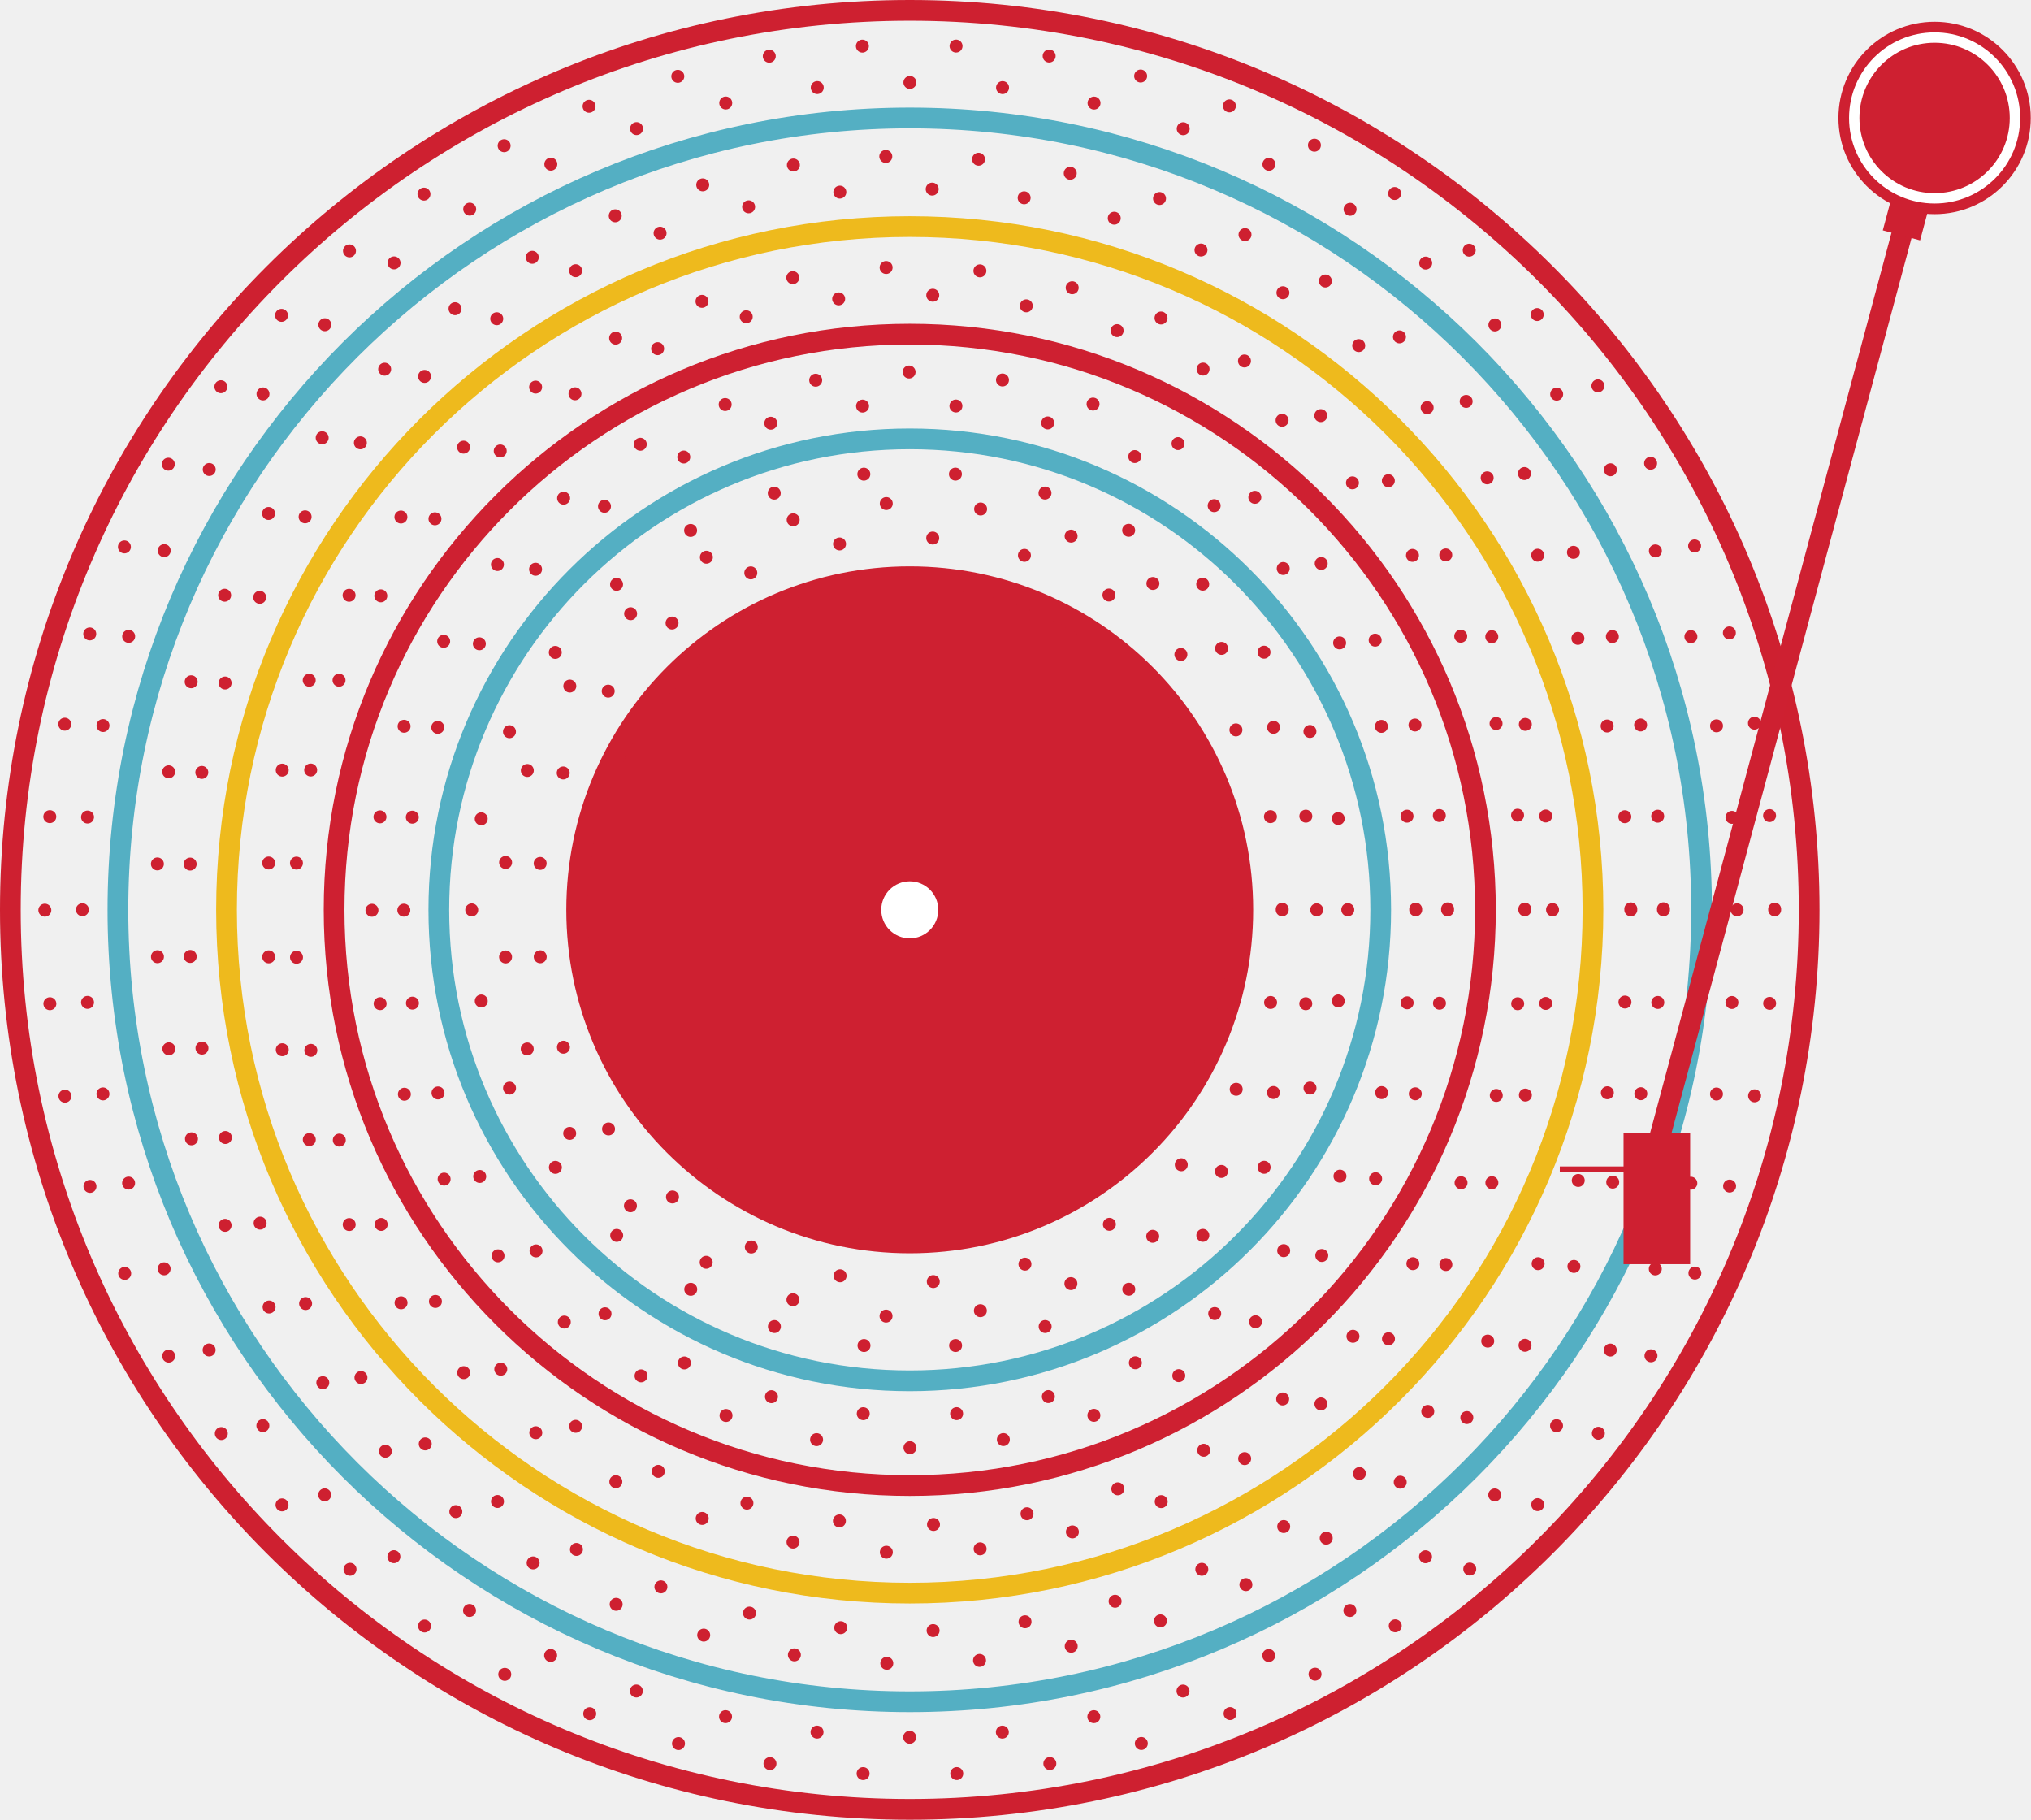
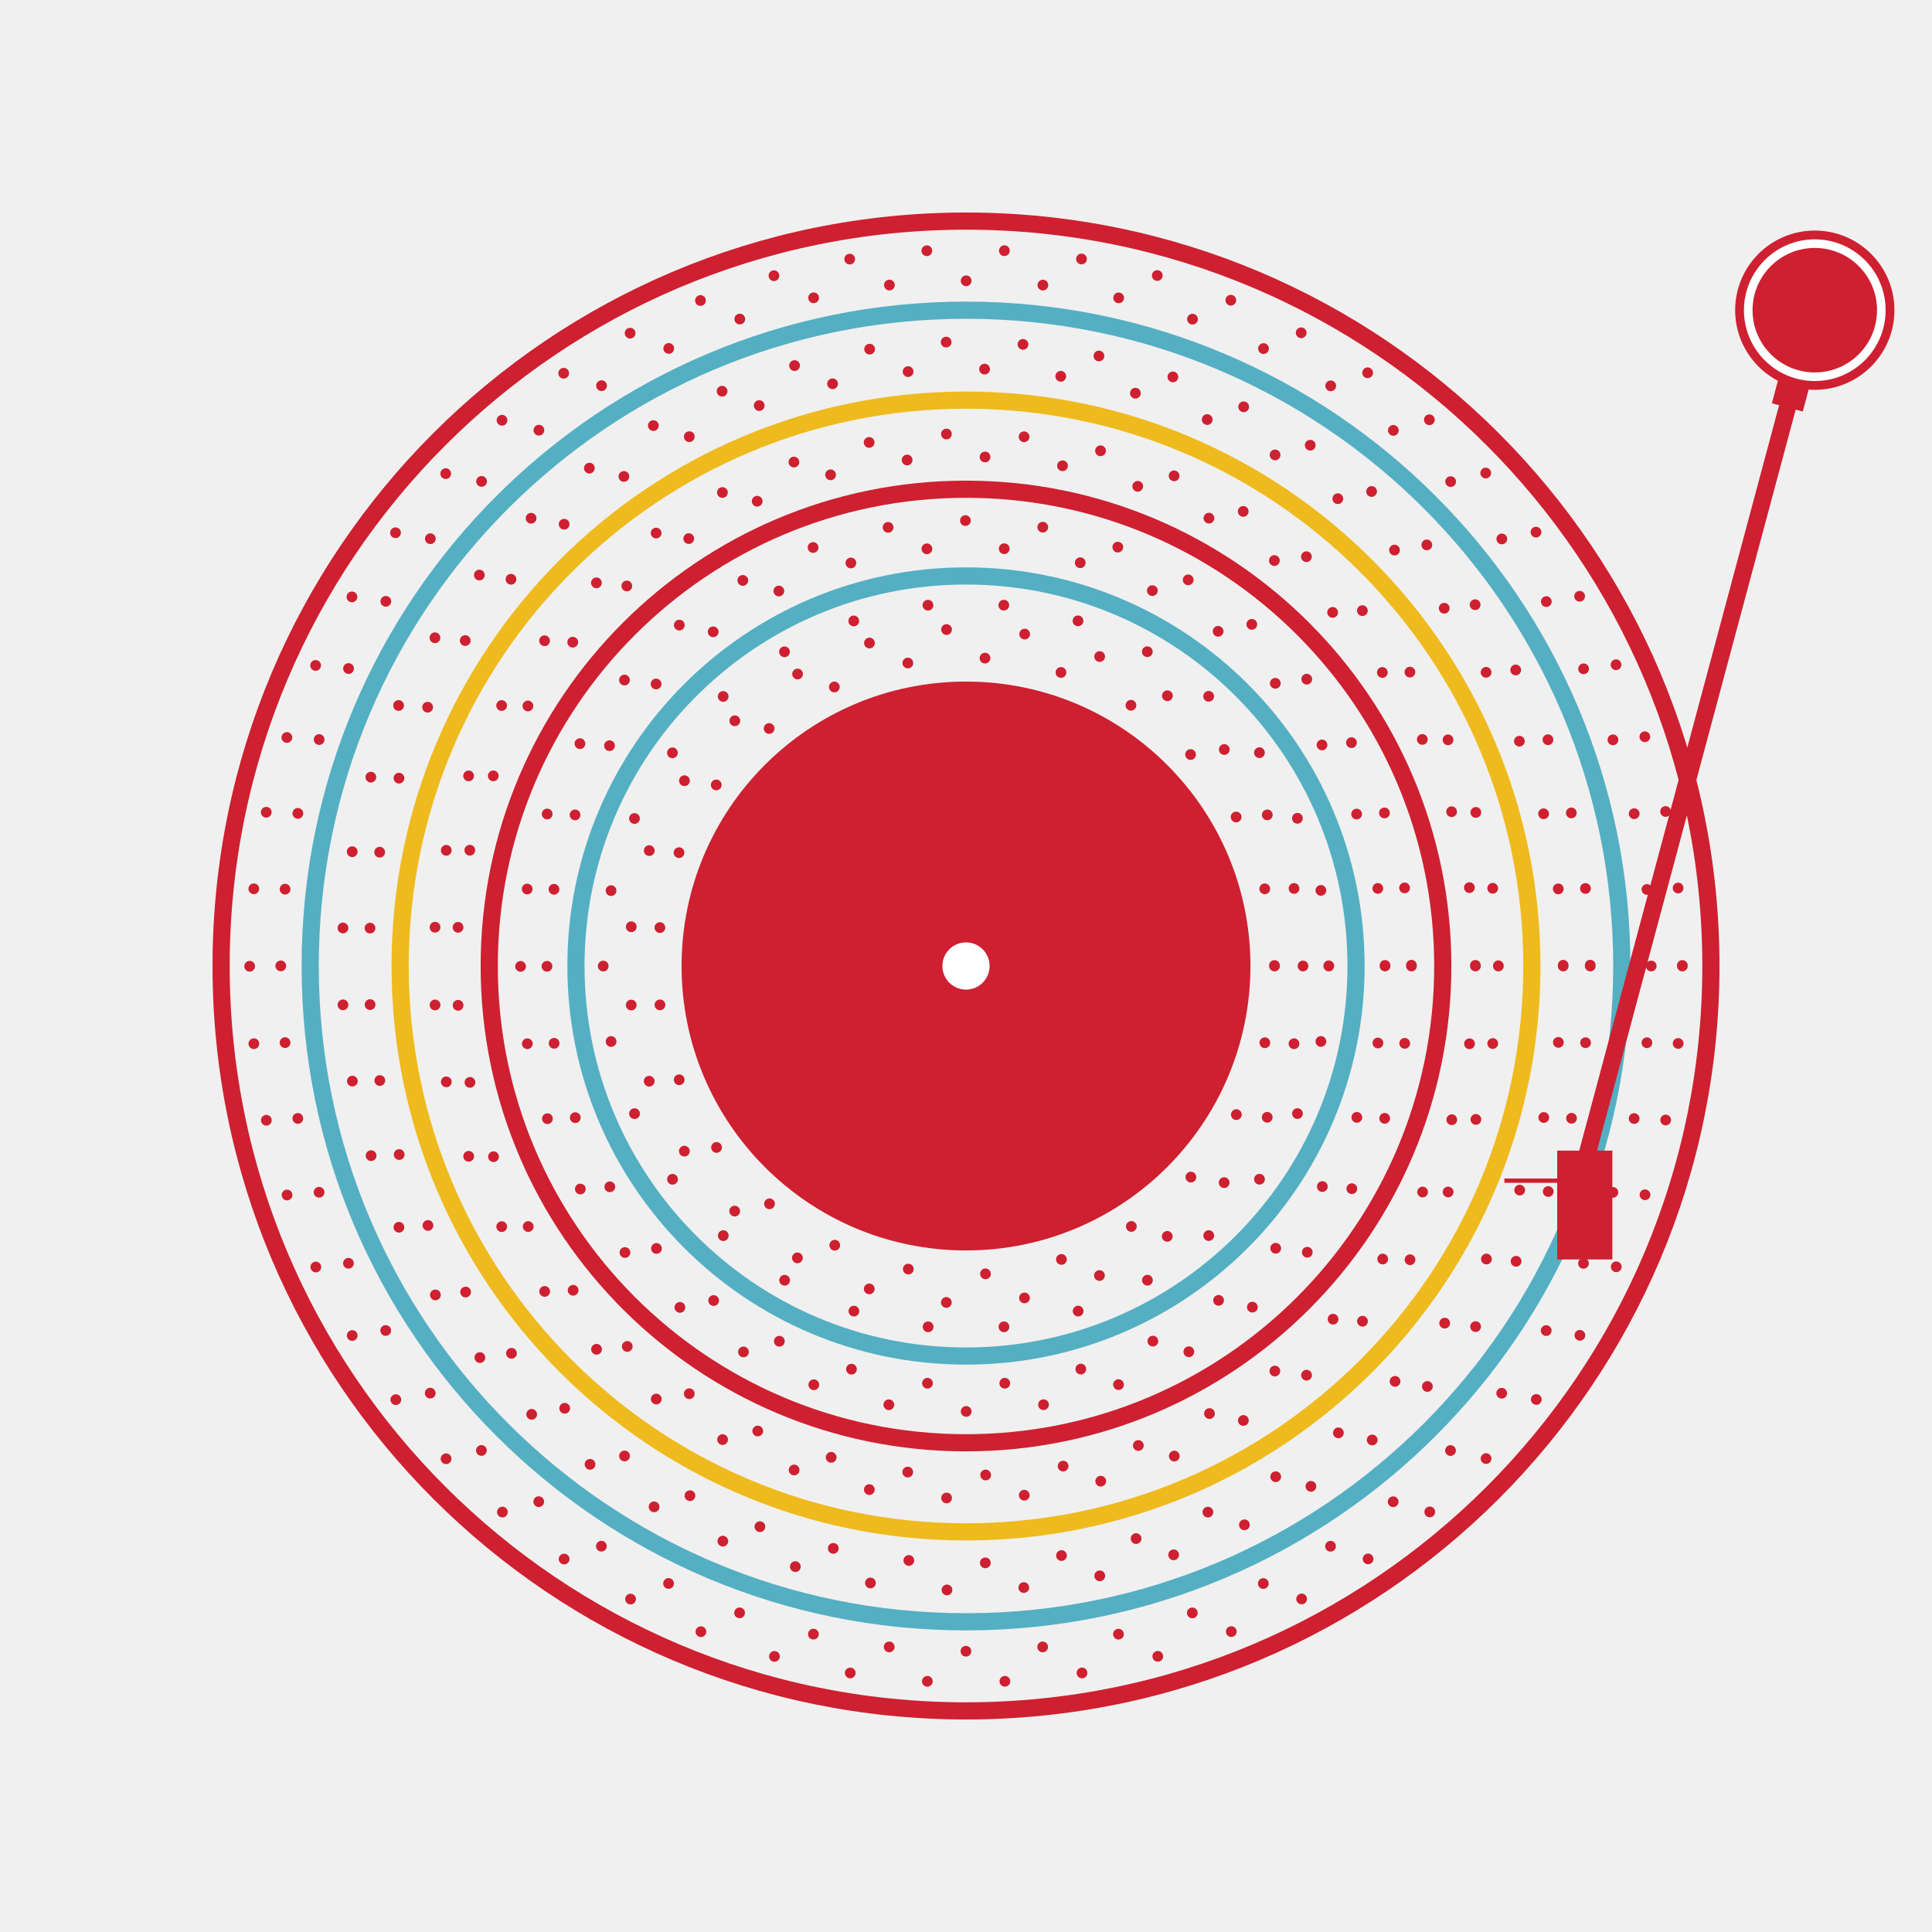
- <svg xmlns="http://www.w3.org/2000/svg" id="record-player" class="record-player" version="1.1" x="0px" y="0px" viewBox="0 0 783.6 702" style="enable-background:new 0 0 783.6 702;" xml:space="preserve">
+ <svg xmlns="http://www.w3.org/2000/svg" id="record-player" class="record-player" version="1.1" x="0px" y="0px" viewBox="0 0 900 900" style="enable-background:new 0 0 900 900;" xml:space="preserve">
  <style type="text/css">
+ 		.st0-recordplayer{display:none;}

- 		.st0-recordplayer{fill:none;stroke:#CE2030;stroke-width:5;stroke-linecap:round;stroke-miterlimit:10;stroke-dasharray:0,12.05,0,12.05,0,12.05;}
+ 		.st1-recordplayer{fill:none;stroke:#CE2030;stroke-width:5;stroke-linecap:round;stroke-miterlimit:10;stroke-dasharray:0,12.05,0,12.05,0,12.05;}

- 		.st1-recordplayer{fill:none;stroke:#CE2030;stroke-width:5;stroke-linecap:round;stroke-miterlimit:10;stroke-dasharray:0,11.94,0,11.94,0,11.94;}
+ 		.st2-recordplayer{fill:none;stroke:#CE2030;stroke-width:5;stroke-linecap:round;stroke-miterlimit:10;stroke-dasharray:0,11.94,0,11.94,0,11.94;}

- 		.st2-recordplayer{fill:none;stroke:#CE2030;stroke-width:5;stroke-linecap:round;stroke-miterlimit:10;stroke-dasharray:0,11.941,0,11.941,0,11.941;}
+ 		.st3-recordplayer{fill:none;stroke:#CE2030;stroke-width:5;stroke-linecap:round;stroke-miterlimit:10;stroke-dasharray:0,11.941,0,11.941,0,11.941;}

- 		.st3-recordplayer{fill:none;stroke:#CE2030;stroke-width:5;stroke-linecap:round;stroke-miterlimit:10;stroke-dasharray:0,11.89,0,11.89,0,11.89;}
+ 		.st4-recordplayer{fill:none;stroke:#CE2030;stroke-width:5;stroke-linecap:round;stroke-miterlimit:10;stroke-dasharray:0,11.89,0,11.89,0,11.89;}

- 		.st4-recordplayer{fill:none;stroke:#CE2030;stroke-width:5;stroke-linecap:round;stroke-miterlimit:10;stroke-dasharray:0,12.08,0,12.08,0,12.08;}
+ 		.st5-recordplayer{fill:none;stroke:#CE2030;stroke-width:5;stroke-linecap:round;stroke-miterlimit:10;stroke-dasharray:0,12.08,0,12.08,0,12.08;}

- 		.st5-recordplayer{fill:none;stroke:#CE2030;stroke-width:5;stroke-linecap:round;stroke-miterlimit:10;stroke-dasharray:0,12.121,0,12.121,0,12.121;}
+ 		.st6-recordplayer{fill:none;stroke:#CE2030;stroke-width:5;stroke-linecap:round;stroke-miterlimit:10;stroke-dasharray:0,12.121,0,12.121,0,12.121;}

- 		.st6-recordplayer{fill:none;stroke:#CE2030;stroke-width:5;stroke-linecap:round;stroke-miterlimit:10;stroke-dasharray:0,12.07,0,12.07,0,12.07;}
+ 		.st7-recordplayer{fill:none;stroke:#CE2030;stroke-width:5;stroke-linecap:round;stroke-miterlimit:10;stroke-dasharray:0,12.07,0,12.07,0,12.07;}

- 		.st7-recordplayer{fill:none;stroke:#CE2030;stroke-width:5;stroke-linecap:round;stroke-miterlimit:10;stroke-dasharray:0,12.023,0,12.023,0,12.023;}
+ 		.st8-recordplayer{fill:none;stroke:#CE2030;stroke-width:5;stroke-linecap:round;stroke-miterlimit:10;stroke-dasharray:0,12.023,0,12.023,0,12.023;}

- 		.st8-recordplayer{fill:none;stroke:#CE2030;stroke-width:5;stroke-linecap:round;stroke-miterlimit:10;stroke-dasharray:0,11.799,0,11.799,0,11.799;}
+ 		.st9-recordplayer{fill:none;stroke:#CE2030;stroke-width:5;stroke-linecap:round;stroke-miterlimit:10;stroke-dasharray:0,11.799,0,11.799,0,11.799;}

- 		.st9-recordplayer{fill:none;stroke:#CE2030;stroke-width:5;stroke-linecap:round;stroke-miterlimit:10;stroke-dasharray:0,12.181,0,12.181,0,12.181;}
+ 		.st10-recordplayer{fill:none;stroke:#CE2030;stroke-width:5;stroke-linecap:round;stroke-miterlimit:10;stroke-dasharray:0,12.181,0,12.181,0,12.181;}

- 		.st1-recordplayer0{fill:none;stroke:#CE2030;stroke-width:5;stroke-linecap:round;stroke-miterlimit:10;stroke-dasharray:0,12.037,0,12.037,0,12.037;}
- 	.st1-recordplayer1{fill:none;stroke:#CE2030;stroke-width:8;stroke-miterlimit:10;}
- 	.st1-recordplayer2{fill:none;stroke:#54AFC3;stroke-width:8;stroke-miterlimit:10;}
- 	.st1-recordplayer3{fill:none;stroke:#EEBA1D;stroke-width:8;stroke-miterlimit:10;}
- 	.st1-recordplayer4{fill:none;stroke:#CE2031;stroke-width:8;stroke-miterlimit:10;}
- 	.st1-recordplayer5{fill:#CE2031;stroke:#CE2031;stroke-width:8;stroke-miterlimit:10;}
- 	.st1-recordplayer6{fill:#FFFFFF;stroke:#FFFFFF;stroke-width:8;stroke-miterlimit:10;}
- 	.st1-recordplayer7{fill:#CE2031;stroke:#FFFFFF;stroke-width:4;stroke-miterlimit:10;}
- 	.st1-recordplayer8{fill:#CE2031;}
- 	.st1-recordplayer9{fill:none;stroke:#CE2031;stroke-width:2;stroke-miterlimit:10;}
+ 		.st11-recordplayer{fill:none;stroke:#CE2030;stroke-width:5;stroke-linecap:round;stroke-miterlimit:10;stroke-dasharray:0,12.037,0,12.037,0,12.037;}
+ 	.st12-recordplayer{fill:none;stroke:#CE2030;stroke-width:8;stroke-miterlimit:10;}
+ 	.st13-recordplayer{fill:none;stroke:#54AFC3;stroke-width:8;stroke-miterlimit:10;}
+ 	.st14-recordplayer{fill:none;stroke:#EEBA1D;stroke-width:8;stroke-miterlimit:10;}
+ 	.st15-recordplayer{fill:none;stroke:#CE2031;stroke-width:8;stroke-miterlimit:10;}
+ 	.st16-recordplayer{fill:#CE2031;stroke:#CE2031;stroke-width:8;stroke-miterlimit:10;}
+ 	.st17-recordplayer{fill:#FFFFFF;stroke:#FFFFFF;stroke-width:8;stroke-miterlimit:10;}
+ 	.st18-recordplayer{fill:#CE2031;stroke:#FFFFFF;stroke-width:4;stroke-miterlimit:10;}
+ 	.st19-recordplayer{fill:#CE2031;}
+ 	.st2-recordplayer0-recordplayer{fill:none;stroke:#CE2031;stroke-width:2;stroke-miterlimit:10;}
</style>
+   <g id="Guides" class="st0-recordplayer">
+ </g>
  <g id="Record" class="record">
-     <g id="Dots" class="dots">
+     <g id="Dots">
      <g>
-         <circle class="st0-recordplayer" cx="351" cy="351" r="333.7" />
+         <circle class="st1-recordplayer" cx="450" cy="450" r="333.7" />
      </g>
      <g>
-         <circle class="st1-recordplayer" cx="351" cy="351" r="319.2" />
+         <circle class="st2-recordplayer" cx="450" cy="450" r="319.2" />
      </g>
      <g>
-         <circle class="st2-recordplayer" cx="351" cy="351" r="290.8" />
+         <circle class="st3-recordplayer" cx="450" cy="450" r="290.8" />
      </g>
      <g>
-         <circle class="st3-recordplayer" cx="351" cy="351" r="278.2" />
+         <circle class="st4-recordplayer" cx="450" cy="450" r="278.2" />
      </g>
      <g>
-         <circle class="st4-recordplayer" cx="351" cy="351" r="248" />
+         <circle class="st5-recordplayer" cx="450" cy="450" r="248" />
      </g>
      <g>
-         <circle class="st5-recordplayer" cx="351" cy="351" r="237.3" />
+         <circle class="st6-recordplayer" cx="450" cy="450" r="237.3" />
      </g>
      <g>
-         <circle class="st6-recordplayer" cx="351" cy="351" r="207.5" />
+         <circle class="st7-recordplayer" cx="450" cy="450" r="207.5" />
      </g>
      <g>
-         <circle class="st7-recordplayer" cx="351" cy="351" r="195.2" />
+         <circle class="st8-recordplayer" cx="450" cy="450" r="195.2" />
      </g>
      <g>
-         <circle class="st8-recordplayer" cx="351" cy="351" r="169" />
+         <circle class="st9-recordplayer" cx="450" cy="450" r="169" />
      </g>
      <g>
-         <circle class="st9-recordplayer" cx="351" cy="351" r="157" />
+         <circle class="st10-recordplayer" cx="450" cy="450" r="157" />
      </g>
      <g>
-         <circle class="st1-recordplayer0" cx="351" cy="351" r="143.7" />
+         <circle class="st11-recordplayer" cx="450" cy="450" r="143.7" />
      </g>
    </g>
    <g id="Circles" class="circles">
-       <circle class="st1-recordplayer1" cx="351" cy="351" r="347" />
-       <circle class="st1-recordplayer2" cx="351" cy="351" r="305.5" />
-       <circle class="st1-recordplayer3" cx="351" cy="351" r="263.6" />
-       <circle class="st1-recordplayer4" cx="351" cy="351" r="222.1" />
-       <circle class="st1-recordplayer2" cx="351" cy="351" r="181.7" />
-       <circle class="st1-recordplayer5" cx="351" cy="351" r="128.5" />
-       <circle class="st1-recordplayer6" cx="351" cy="351" r="7" />
+       <circle class="st12-recordplayer" cx="450" cy="450" r="347" />
+       <circle class="st13-recordplayer" cx="450" cy="450" r="305.5" />
+       <circle class="st14-recordplayer" cx="450" cy="450" r="263.6" />
+       <circle class="st15-recordplayer" cx="450" cy="450" r="222.1" />
+       <circle class="st13-recordplayer" cx="450" cy="450" r="181.7" />
+       <circle class="st16-recordplayer" cx="450" cy="450" r="128.5" />
+       <circle class="st17-recordplayer" cx="450" cy="450" r="7" />
    </g>
  </g>
  <g id="Arm" class="arm">
-     <circle class="st1-recordplayer5" cx="746.4" cy="45.5" r="33.1" />
-     <circle class="st1-recordplayer7" cx="746.4" cy="45.5" r="31" />
+     <circle class="st16-recordplayer" cx="845.4" cy="144.5" r="33.1" />
+     <circle class="st18-recordplayer" cx="845.4" cy="144.5" r="31" />
    <g>
-       <line class="st1-recordplayer4" x1="737.2" y1="77.5" x2="637.4" y2="449.7" />
-       <rect x="727.7" y="79.2" transform="matrix(0.9659 0.2588 -0.2588 0.9659 47.0767 -187.368)" class="st1-recordplayer8" width="14.9" height="11.8" />
+       <line class="st15-recordplayer" x1="836.2" y1="176.5" x2="736.4" y2="548.7" />
+       <rect x="826.7" y="178.2" transform="matrix(0.9659 0.2588 -0.2588 0.9659 76.0731 -209.6178)" class="st19-recordplayer" width="14.9" height="11.8" />
    </g>
    <g id="Layer_5">
-       <rect x="630.4" y="441" class="st1-recordplayer5" width="17.7" height="42.7" />
-       <line class="st1-recordplayer9" x1="627.6" y1="451" x2="601.8" y2="451" />
+       <rect x="729.4" y="540" class="st16-recordplayer" width="17.7" height="42.7" />
+       <line class="st2-recordplayer0-recordplayer" x1="726.6" y1="550" x2="700.8" y2="550" />
    </g>
  </g>
</svg>
